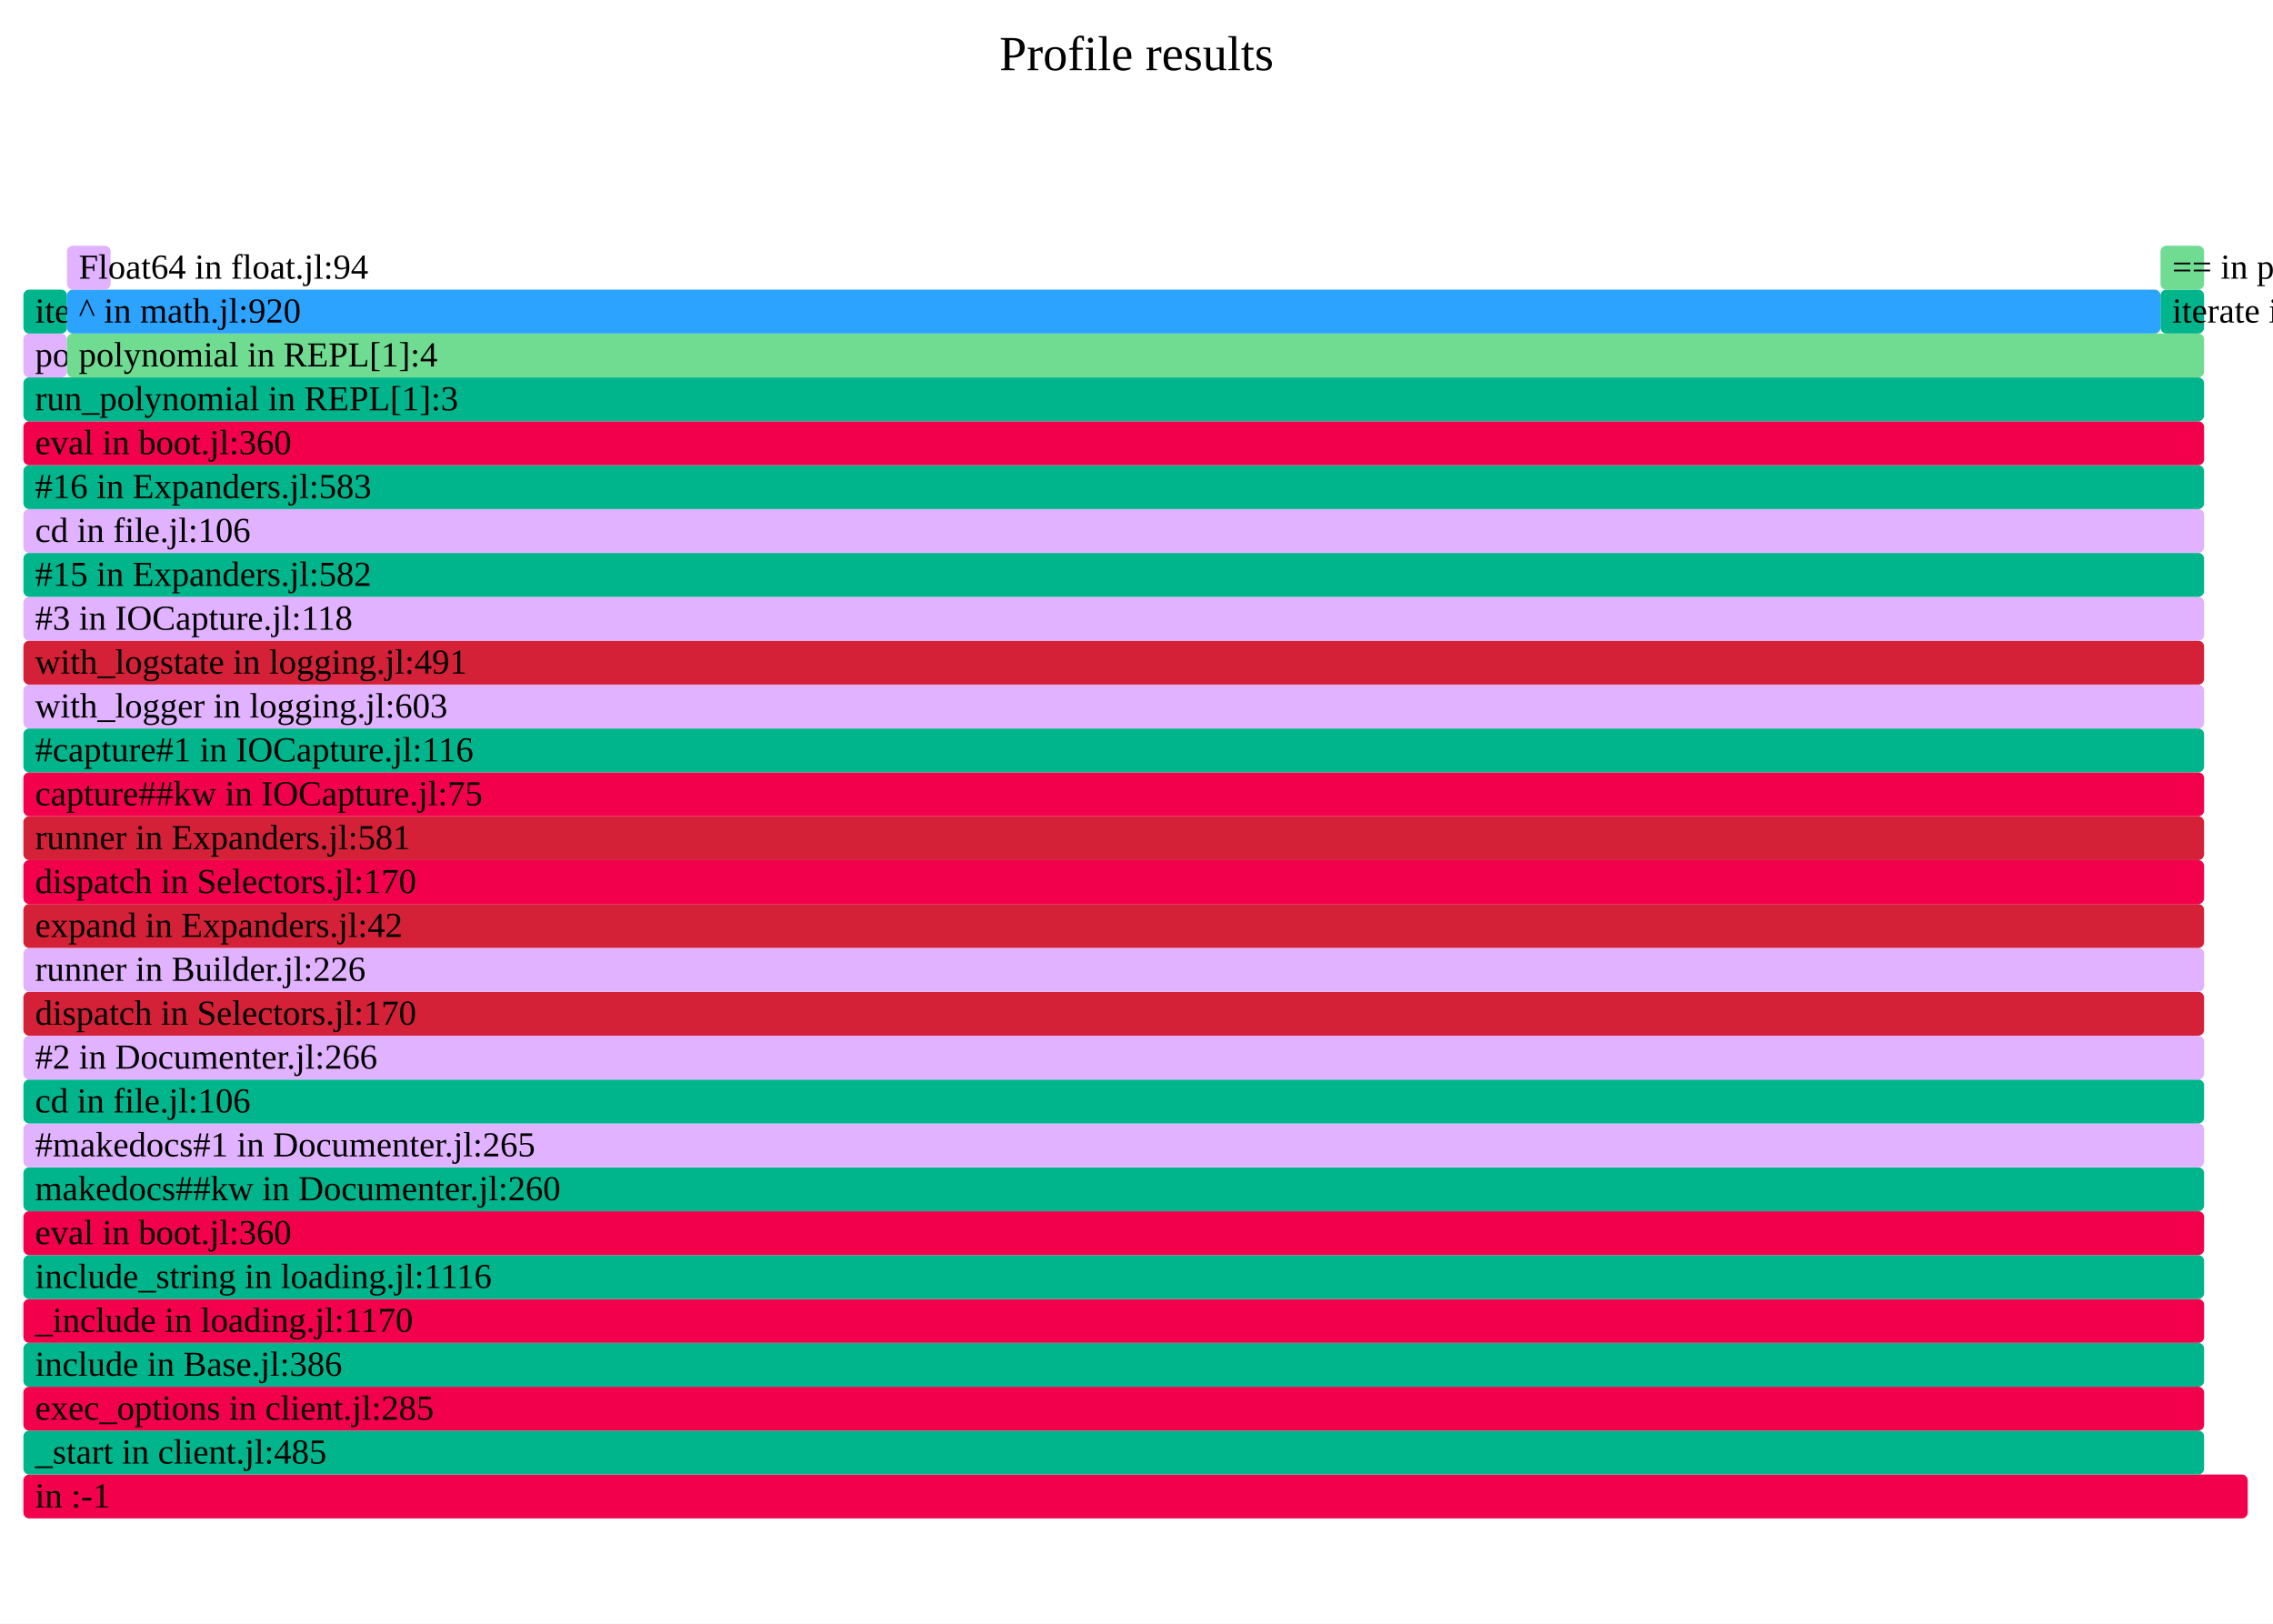
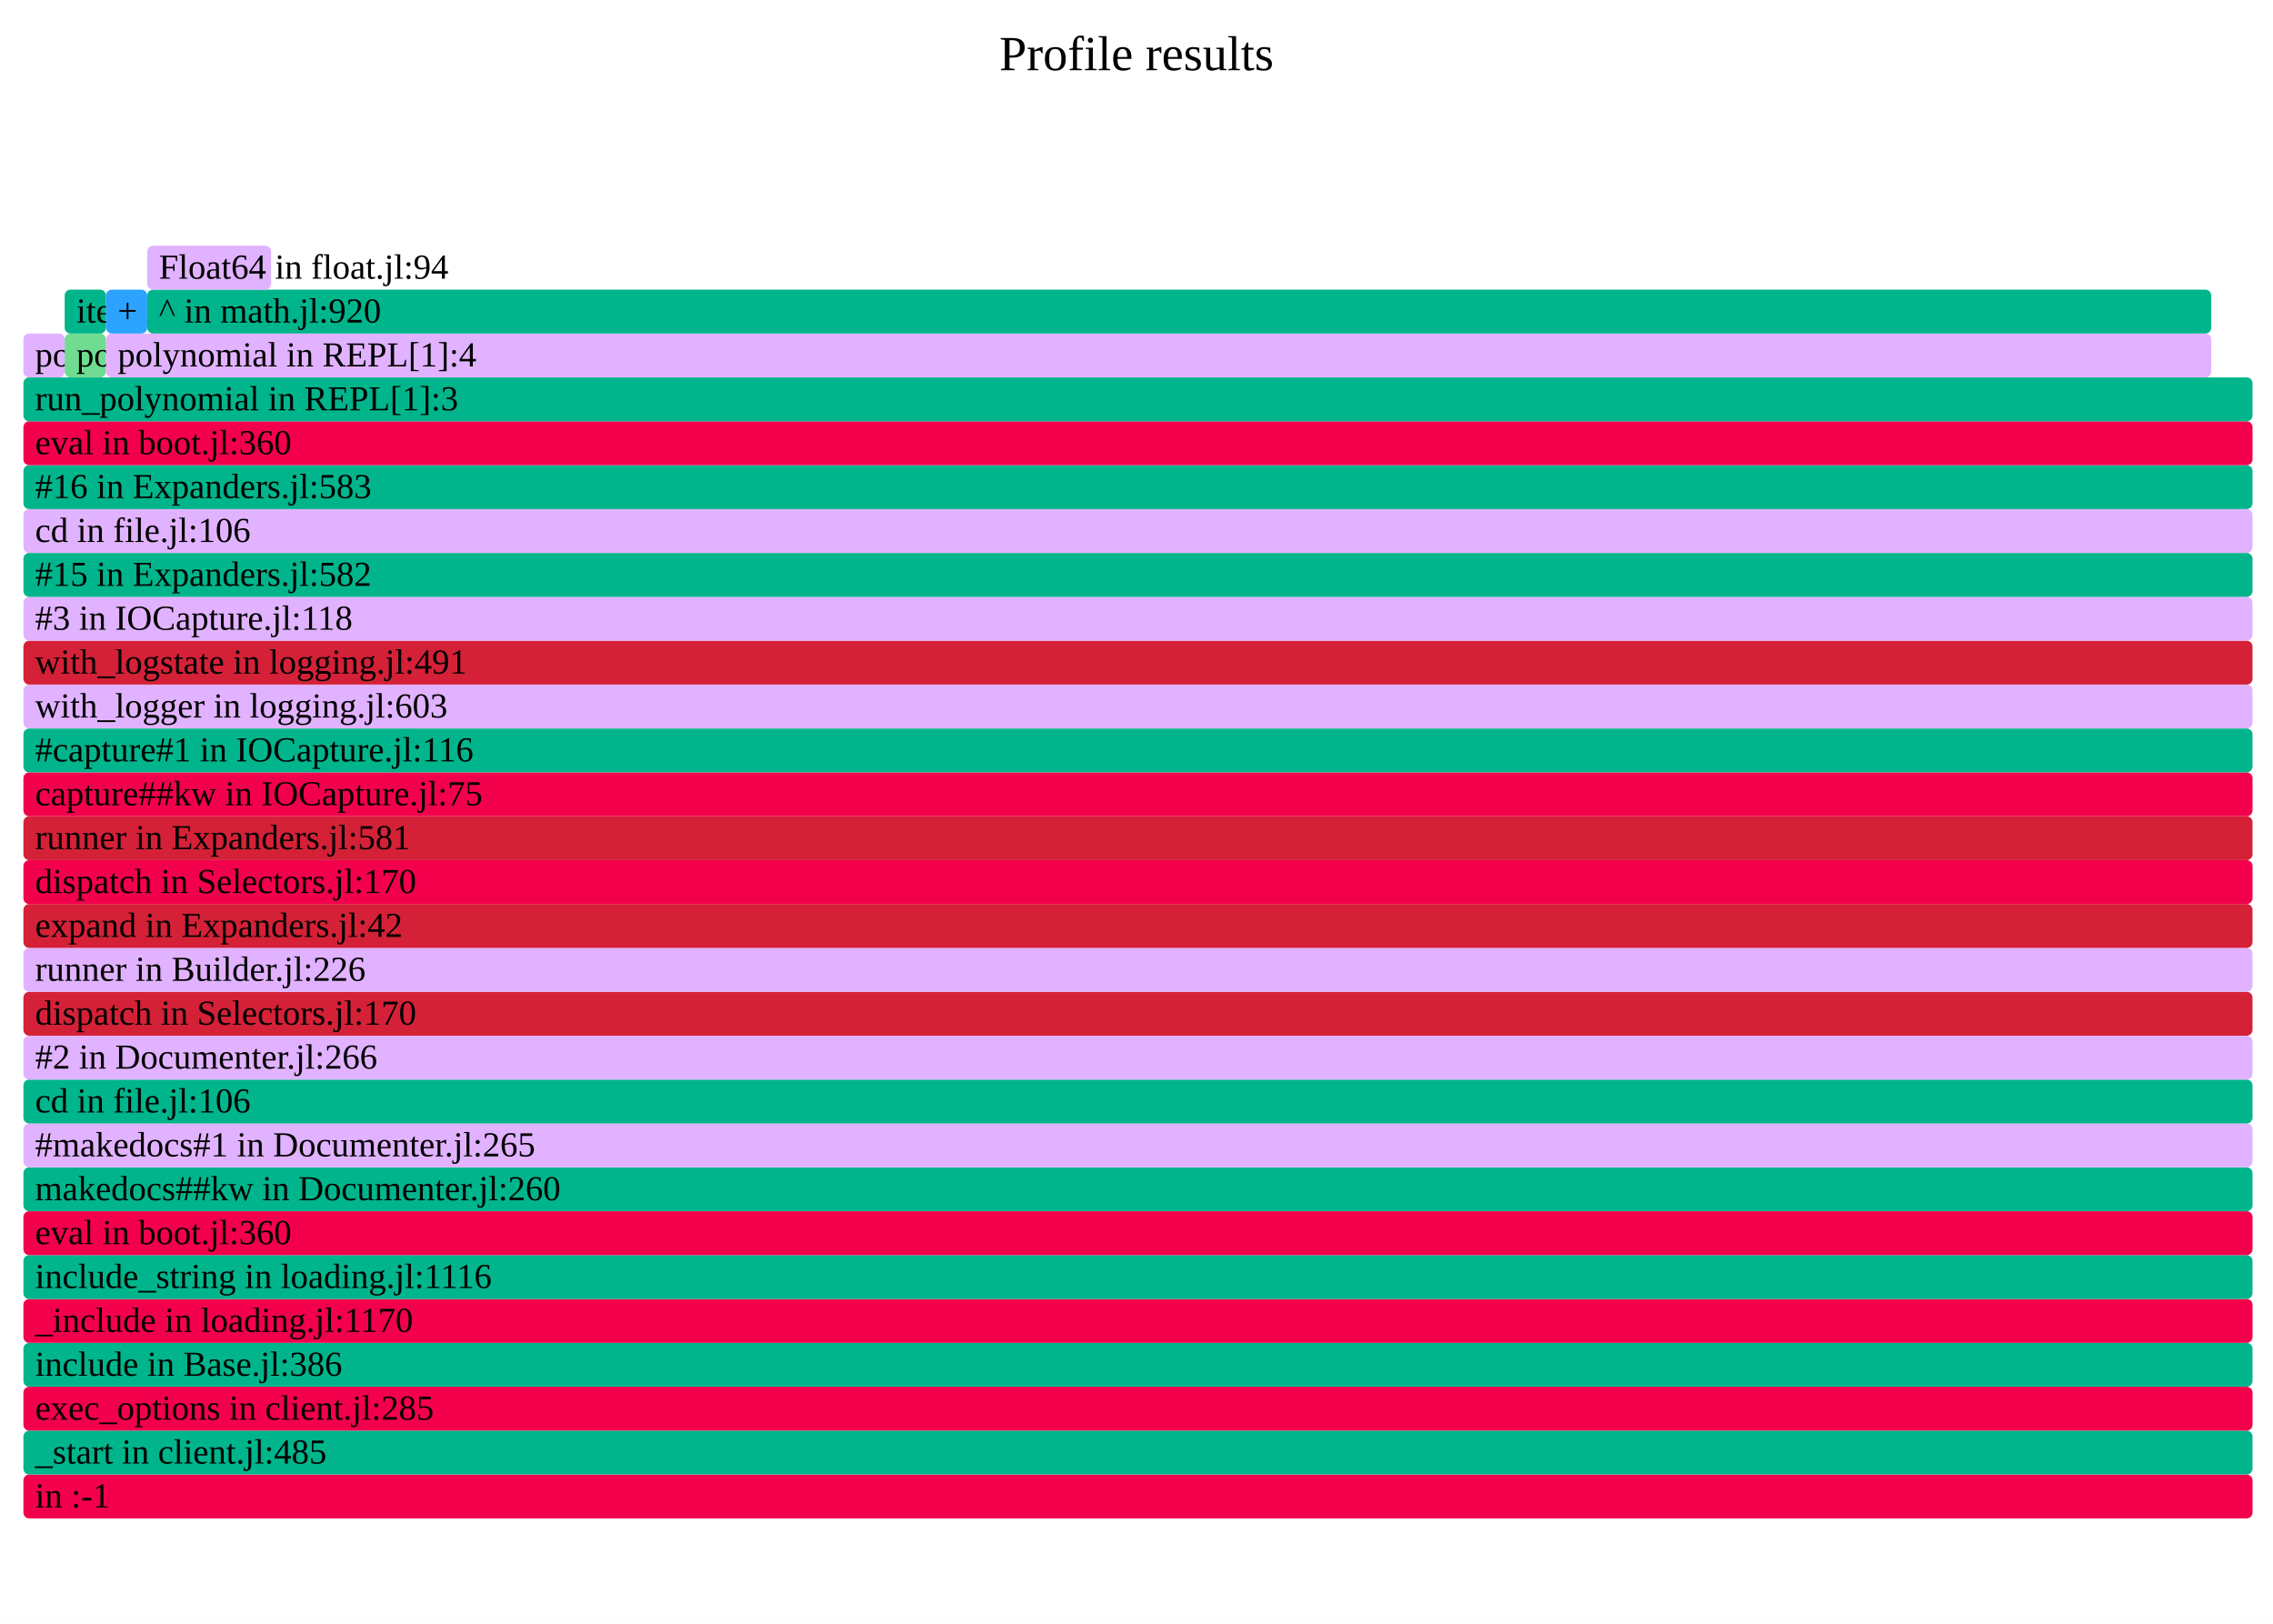
- <svg xmlns="http://www.w3.org/2000/svg" version="1.1" width="777" height="555" viewBox="0 0 777 555" id="fig-9aa67e21847a44b8b0d64dbc750fffb1">
+ <svg xmlns="http://www.w3.org/2000/svg" version="1.1" width="777" height="555" viewBox="0 0 777 555" id="fig-9081b9e10cbe4192950eddf6d4de7d82">
  <defs>
-     <clipPath id="fig-9aa67e21847a44b8b0d64dbc750fffb1-clip">
+     <clipPath id="fig-9081b9e10cbe4192950eddf6d4de7d82-clip">
      <rect x="0" y="0" width="777" height="555" />
    </clipPath>
  </defs>
  <style type="text/css">
-     #fig-9aa67e21847a44b8b0d64dbc750fffb1 text {
+     #fig-9081b9e10cbe4192950eddf6d4de7d82 text {
        pointer-events: none;
        font-family: inherit;
        font-size: 12px;
        fill: #000000;
    }
-     text#fig-9aa67e21847a44b8b0d64dbc750fffb1-caption {
+     text#fig-9081b9e10cbe4192950eddf6d4de7d82-caption {
        font-size: 16.8px;
        fill: #000000;
        text-anchor: middle;
    }
-     #fig-9aa67e21847a44b8b0d64dbc750fffb1-bg {
+     #fig-9081b9e10cbe4192950eddf6d4de7d82-bg {
        fill: #FFFFFF;
    }
-     #fig-9aa67e21847a44b8b0d64dbc750fffb1-viewport rect, #fig-9aa67e21847a44b8b0d64dbc750fffb1-viewport path {
+     #fig-9081b9e10cbe4192950eddf6d4de7d82-viewport rect, #fig-9081b9e10cbe4192950eddf6d4de7d82-viewport path {
        vector-effect: non-scaling-stroke;
        fill-opacity: 1;
    }
-     #fig-9aa67e21847a44b8b0d64dbc750fffb1-viewport text {
+     #fig-9081b9e10cbe4192950eddf6d4de7d82-viewport text {
        stroke: #000000;
        stroke-width: 0;
        stroke-opacity: 0.35;
    }
-     #fig-9aa67e21847a44b8b0d64dbc750fffb1-viewport rect:hover, #fig-9aa67e21847a44b8b0d64dbc750fffb1-viewport path:hover {
+     #fig-9081b9e10cbe4192950eddf6d4de7d82-viewport rect:hover, #fig-9081b9e10cbe4192950eddf6d4de7d82-viewport path:hover {
        fill-opacity: 0.75;
        stroke: #000000;
        stroke-width: 0.5;
    }
-     #fig-9aa67e21847a44b8b0d64dbc750fffb1-viewport + rect {
+     #fig-9081b9e10cbe4192950eddf6d4de7d82-viewport + rect {
        fill: #FFFFFF;
        opacity: 0.8;
    }
-     text#fig-9aa67e21847a44b8b0d64dbc750fffb1-details{
+     text#fig-9081b9e10cbe4192950eddf6d4de7d82-details{
        fill: #000000;
    }
</style>
-   <g id="fig-9aa67e21847a44b8b0d64dbc750fffb1-frame" clip-path="url(#fig-9aa67e21847a44b8b0d64dbc750fffb1-clip)">
-     <rect id="fig-9aa67e21847a44b8b0d64dbc750fffb1-bg" x="0" y="0" width="777" height="555" />
-     <text id="fig-9aa67e21847a44b8b0d64dbc750fffb1-caption" x="388.5" y="24">Profile results</text>
-     <g id="fig-9aa67e21847a44b8b0d64dbc750fffb1-viewport" transform="scale(1)">
-       <rect x="8" y="504" width="760.36" height="15" rx="2" fill="#F3004D" data-dinfo="" />
+   <g id="fig-9081b9e10cbe4192950eddf6d4de7d82-frame" clip-path="url(#fig-9081b9e10cbe4192950eddf6d4de7d82-clip)">
+     <rect id="fig-9081b9e10cbe4192950eddf6d4de7d82-bg" x="0" y="0" width="777" height="555" />
+     <text id="fig-9081b9e10cbe4192950eddf6d4de7d82-caption" x="388.5" y="24">Profile results</text>
+     <g id="fig-9081b9e10cbe4192950eddf6d4de7d82-viewport" transform="scale(1)">
+       <rect x="8" y="504" width="762" height="15" rx="2" fill="#F3004D" data-dinfo="" />
      <text x="8" dx="4" y="515.25"> in :-1</text>
-       <rect x="8" y="489" width="745.45" height="15" rx="2" fill="#00B58B" data-dinfo="./" />
+       <rect x="8" y="489" width="762" height="15" rx="2" fill="#00B58B" data-dinfo="./" />
      <text x="8" dx="4" y="500.25">_start in client.jl:485</text>
-       <rect x="8" y="474" width="745.45" height="15" rx="2" fill="#F3004D" data-dinfo="./" />
+       <rect x="8" y="474" width="762" height="15" rx="2" fill="#F3004D" data-dinfo="./" />
      <text x="8" dx="4" y="485.25">exec_options in client.jl:285</text>
-       <rect x="8" y="459" width="745.45" height="15" rx="2" fill="#00B58B" data-dinfo="./" />
+       <rect x="8" y="459" width="762" height="15" rx="2" fill="#00B58B" data-dinfo="./" />
      <text x="8" dx="4" y="470.25">include in Base.jl:386</text>
-       <rect x="8" y="444" width="745.45" height="15" rx="2" fill="#F3004D" data-dinfo="./" />
+       <rect x="8" y="444" width="762" height="15" rx="2" fill="#F3004D" data-dinfo="./" />
      <text x="8" dx="4" y="455.25">_include in loading.jl:1170</text>
-       <rect x="8" y="429" width="745.45" height="15" rx="2" fill="#00B58B" data-dinfo="./" />
+       <rect x="8" y="429" width="762" height="15" rx="2" fill="#00B58B" data-dinfo="./" />
      <text x="8" dx="4" y="440.25">include_string in loading.jl:1116</text>
-       <rect x="8" y="414" width="745.45" height="15" rx="2" fill="#F3004D" data-dinfo="./" />
+       <rect x="8" y="414" width="762" height="15" rx="2" fill="#F3004D" data-dinfo="./" />
      <text x="8" dx="4" y="425.25">eval in boot.jl:360</text>
-       <rect x="8" y="399" width="745.45" height="15" rx="2" fill="#00B58B" data-dinfo="/home/runner/.julia/packages/Documenter/qdbx6/src/" />
+       <rect x="8" y="399" width="762" height="15" rx="2" fill="#00B58B" data-dinfo="/home/runner/.julia/packages/Documenter/qdbx6/src/" />
      <text x="8" dx="4" y="410.25">makedocs##kw in Documenter.jl:260</text>
-       <rect x="8" y="384" width="745.45" height="15" rx="2" fill="#E1B2FF" data-dinfo="/home/runner/.julia/packages/Documenter/qdbx6/src/" />
+       <rect x="8" y="384" width="762" height="15" rx="2" fill="#E1B2FF" data-dinfo="/home/runner/.julia/packages/Documenter/qdbx6/src/" />
      <text x="8" dx="4" y="395.25">#makedocs#1 in Documenter.jl:265</text>
-       <rect x="8" y="369" width="745.45" height="15" rx="2" fill="#00B58B" data-dinfo="./" />
+       <rect x="8" y="369" width="762" height="15" rx="2" fill="#00B58B" data-dinfo="./" />
      <text x="8" dx="4" y="380.25">cd in file.jl:106</text>
-       <rect x="8" y="354" width="745.45" height="15" rx="2" fill="#E1B2FF" data-dinfo="/home/runner/.julia/packages/Documenter/qdbx6/src/" />
+       <rect x="8" y="354" width="762" height="15" rx="2" fill="#E1B2FF" data-dinfo="/home/runner/.julia/packages/Documenter/qdbx6/src/" />
      <text x="8" dx="4" y="365.25">#2 in Documenter.jl:266</text>
-       <rect x="8" y="339" width="745.45" height="15" rx="2" fill="#D42137" data-dinfo="/home/runner/.julia/packages/Documenter/qdbx6/src/Utilities/" />
+       <rect x="8" y="339" width="762" height="15" rx="2" fill="#D42137" data-dinfo="/home/runner/.julia/packages/Documenter/qdbx6/src/Utilities/" />
      <text x="8" dx="4" y="350.25">dispatch in Selectors.jl:170</text>
-       <rect x="8" y="324" width="745.45" height="15" rx="2" fill="#E1B2FF" data-dinfo="/home/runner/.julia/packages/Documenter/qdbx6/src/" />
+       <rect x="8" y="324" width="762" height="15" rx="2" fill="#E1B2FF" data-dinfo="/home/runner/.julia/packages/Documenter/qdbx6/src/" />
      <text x="8" dx="4" y="335.25">runner in Builder.jl:226</text>
-       <rect x="8" y="309" width="745.45" height="15" rx="2" fill="#D42137" data-dinfo="/home/runner/.julia/packages/Documenter/qdbx6/src/" />
+       <rect x="8" y="309" width="762" height="15" rx="2" fill="#D42137" data-dinfo="/home/runner/.julia/packages/Documenter/qdbx6/src/" />
      <text x="8" dx="4" y="320.25">expand in Expanders.jl:42</text>
-       <rect x="8" y="294" width="745.45" height="15" rx="2" fill="#F3004D" data-dinfo="/home/runner/.julia/packages/Documenter/qdbx6/src/Utilities/" />
+       <rect x="8" y="294" width="762" height="15" rx="2" fill="#F3004D" data-dinfo="/home/runner/.julia/packages/Documenter/qdbx6/src/Utilities/" />
      <text x="8" dx="4" y="305.25">dispatch in Selectors.jl:170</text>
-       <rect x="8" y="279" width="745.45" height="15" rx="2" fill="#D42137" data-dinfo="/home/runner/.julia/packages/Documenter/qdbx6/src/" />
+       <rect x="8" y="279" width="762" height="15" rx="2" fill="#D42137" data-dinfo="/home/runner/.julia/packages/Documenter/qdbx6/src/" />
      <text x="8" dx="4" y="290.25">runner in Expanders.jl:581</text>
-       <rect x="8" y="264" width="745.45" height="15" rx="2" fill="#F3004D" data-dinfo="/home/runner/.julia/packages/IOCapture/sXY71/src/" />
+       <rect x="8" y="264" width="762" height="15" rx="2" fill="#F3004D" data-dinfo="/home/runner/.julia/packages/IOCapture/sXY71/src/" />
      <text x="8" dx="4" y="275.25">capture##kw in IOCapture.jl:75</text>
-       <rect x="8" y="249" width="745.45" height="15" rx="2" fill="#00B58B" data-dinfo="/home/runner/.julia/packages/IOCapture/sXY71/src/" />
+       <rect x="8" y="249" width="762" height="15" rx="2" fill="#00B58B" data-dinfo="/home/runner/.julia/packages/IOCapture/sXY71/src/" />
      <text x="8" dx="4" y="260.25">#capture#1 in IOCapture.jl:116</text>
-       <rect x="8" y="234" width="745.45" height="15" rx="2" fill="#E1B2FF" data-dinfo="./" />
+       <rect x="8" y="234" width="762" height="15" rx="2" fill="#E1B2FF" data-dinfo="./" />
      <text x="8" dx="4" y="245.25">with_logger in logging.jl:603</text>
-       <rect x="8" y="219" width="745.45" height="15" rx="2" fill="#D42137" data-dinfo="./" />
+       <rect x="8" y="219" width="762" height="15" rx="2" fill="#D42137" data-dinfo="./" />
      <text x="8" dx="4" y="230.25">with_logstate in logging.jl:491</text>
-       <rect x="8" y="204" width="745.45" height="15" rx="2" fill="#E1B2FF" data-dinfo="/home/runner/.julia/packages/IOCapture/sXY71/src/" />
+       <rect x="8" y="204" width="762" height="15" rx="2" fill="#E1B2FF" data-dinfo="/home/runner/.julia/packages/IOCapture/sXY71/src/" />
      <text x="8" dx="4" y="215.25">#3 in IOCapture.jl:118</text>
-       <rect x="8" y="189" width="745.45" height="15" rx="2" fill="#00B58B" data-dinfo="/home/runner/.julia/packages/Documenter/qdbx6/src/" />
+       <rect x="8" y="189" width="762" height="15" rx="2" fill="#00B58B" data-dinfo="/home/runner/.julia/packages/Documenter/qdbx6/src/" />
      <text x="8" dx="4" y="200.25">#15 in Expanders.jl:582</text>
-       <rect x="8" y="174" width="745.45" height="15" rx="2" fill="#E1B2FF" data-dinfo="./" />
+       <rect x="8" y="174" width="762" height="15" rx="2" fill="#E1B2FF" data-dinfo="./" />
      <text x="8" dx="4" y="185.25">cd in file.jl:106</text>
-       <rect x="8" y="159" width="745.45" height="15" rx="2" fill="#00B58B" data-dinfo="/home/runner/.julia/packages/Documenter/qdbx6/src/" />
+       <rect x="8" y="159" width="762" height="15" rx="2" fill="#00B58B" data-dinfo="/home/runner/.julia/packages/Documenter/qdbx6/src/" />
      <text x="8" dx="4" y="170.25">#16 in Expanders.jl:583</text>
-       <rect x="8" y="144" width="745.45" height="15" rx="2" fill="#F3004D" data-dinfo="./" />
+       <rect x="8" y="144" width="762" height="15" rx="2" fill="#F3004D" data-dinfo="./" />
      <text x="8" dx="4" y="155.25">eval in boot.jl:360</text>
-       <rect x="8" y="129" width="745.45" height="15" rx="2" fill="#00B58B" data-dinfo="./" />
+       <rect x="8" y="129" width="762" height="15" rx="2" fill="#00B58B" data-dinfo="./" />
      <text x="8" dx="4" y="140.25">run_polynomial in REPL[1]:3</text>
-       <rect x="8" y="114" width="14.91" height="15" rx="2" fill="#E1B2FF" data-dinfo="./" />
-       <text x="8" dx="4" y="125.25">polynomial in REPL[1]:3</text>
-       <rect x="8" y="99" width="14.91" height="15" rx="2" fill="#00B58B" data-dinfo="./" />
-       <text x="8" dx="4" y="110.25">iterate in range.jl:670</text>
-       <rect x="22.91" y="114" width="730.54" height="15" rx="2" fill="#6FDC91" data-dinfo="./" />
-       <text x="22.91" dx="4" y="125.25">polynomial in REPL[1]:4</text>
-       <rect x="22.91" y="99" width="715.64" height="15" rx="2" fill="#2CA3FF" data-dinfo="./" />
-       <text x="22.91" dx="4" y="110.25">^ in math.jl:920</text>
-       <rect x="22.91" y="84" width="14.91" height="15" rx="2" fill="#E1B2FF" data-dinfo="./" />
-       <text x="22.91" dx="4" y="95.25">Float64 in float.jl:94</text>
-       <rect x="738.55" y="99" width="14.9" height="15" rx="2" fill="#00B58B" data-dinfo="./" />
-       <text x="738.55" dx="4" y="110.25">iterate in range.jl:674</text>
-       <rect x="738.55" y="84" width="14.9" height="15" rx="2" fill="#6FDC91" data-dinfo="./" />
-       <text x="738.55" dx="4" y="95.25">== in promotion.jl:410</text>
+       <rect x="8" y="114" width="14.11" height="15" rx="2" fill="#E1B2FF" data-dinfo="./" />
+       <text x="8" dx="4" y="125.25">polynomial in REPL[1]:0</text>
+       <rect x="22.11" y="114" width="14.11" height="15" rx="2" fill="#6FDC91" data-dinfo="./" />
+       <text x="22.11" dx="4" y="125.25">polynomial in REPL[1]:3</text>
+       <rect x="22.11" y="99" width="14.11" height="15" rx="2" fill="#00B58B" data-dinfo="./" />
+       <text x="22.11" dx="4" y="110.25">iterate in range.jl:670</text>
+       <rect x="36.22" y="114" width="719.67" height="15" rx="2" fill="#E1B2FF" data-dinfo="./" />
+       <text x="36.22" dx="4" y="125.25">polynomial in REPL[1]:4</text>
+       <rect x="36.22" y="99" width="14.11" height="15" rx="2" fill="#2CA3FF" data-dinfo="./" />
+       <text x="36.22" dx="4" y="110.25">+ in float.jl:326</text>
+       <rect x="50.33" y="99" width="705.56" height="15" rx="2" fill="#00B58B" data-dinfo="./" />
+       <text x="50.33" dx="4" y="110.25">^ in math.jl:920</text>
+       <rect x="50.33" y="84" width="42.34" height="15" rx="2" fill="#E1B2FF" data-dinfo="./" />
+       <text x="50.33" dx="4" y="95.25">Float64 in float.jl:94</text>
    </g>
  </g>
</svg>
